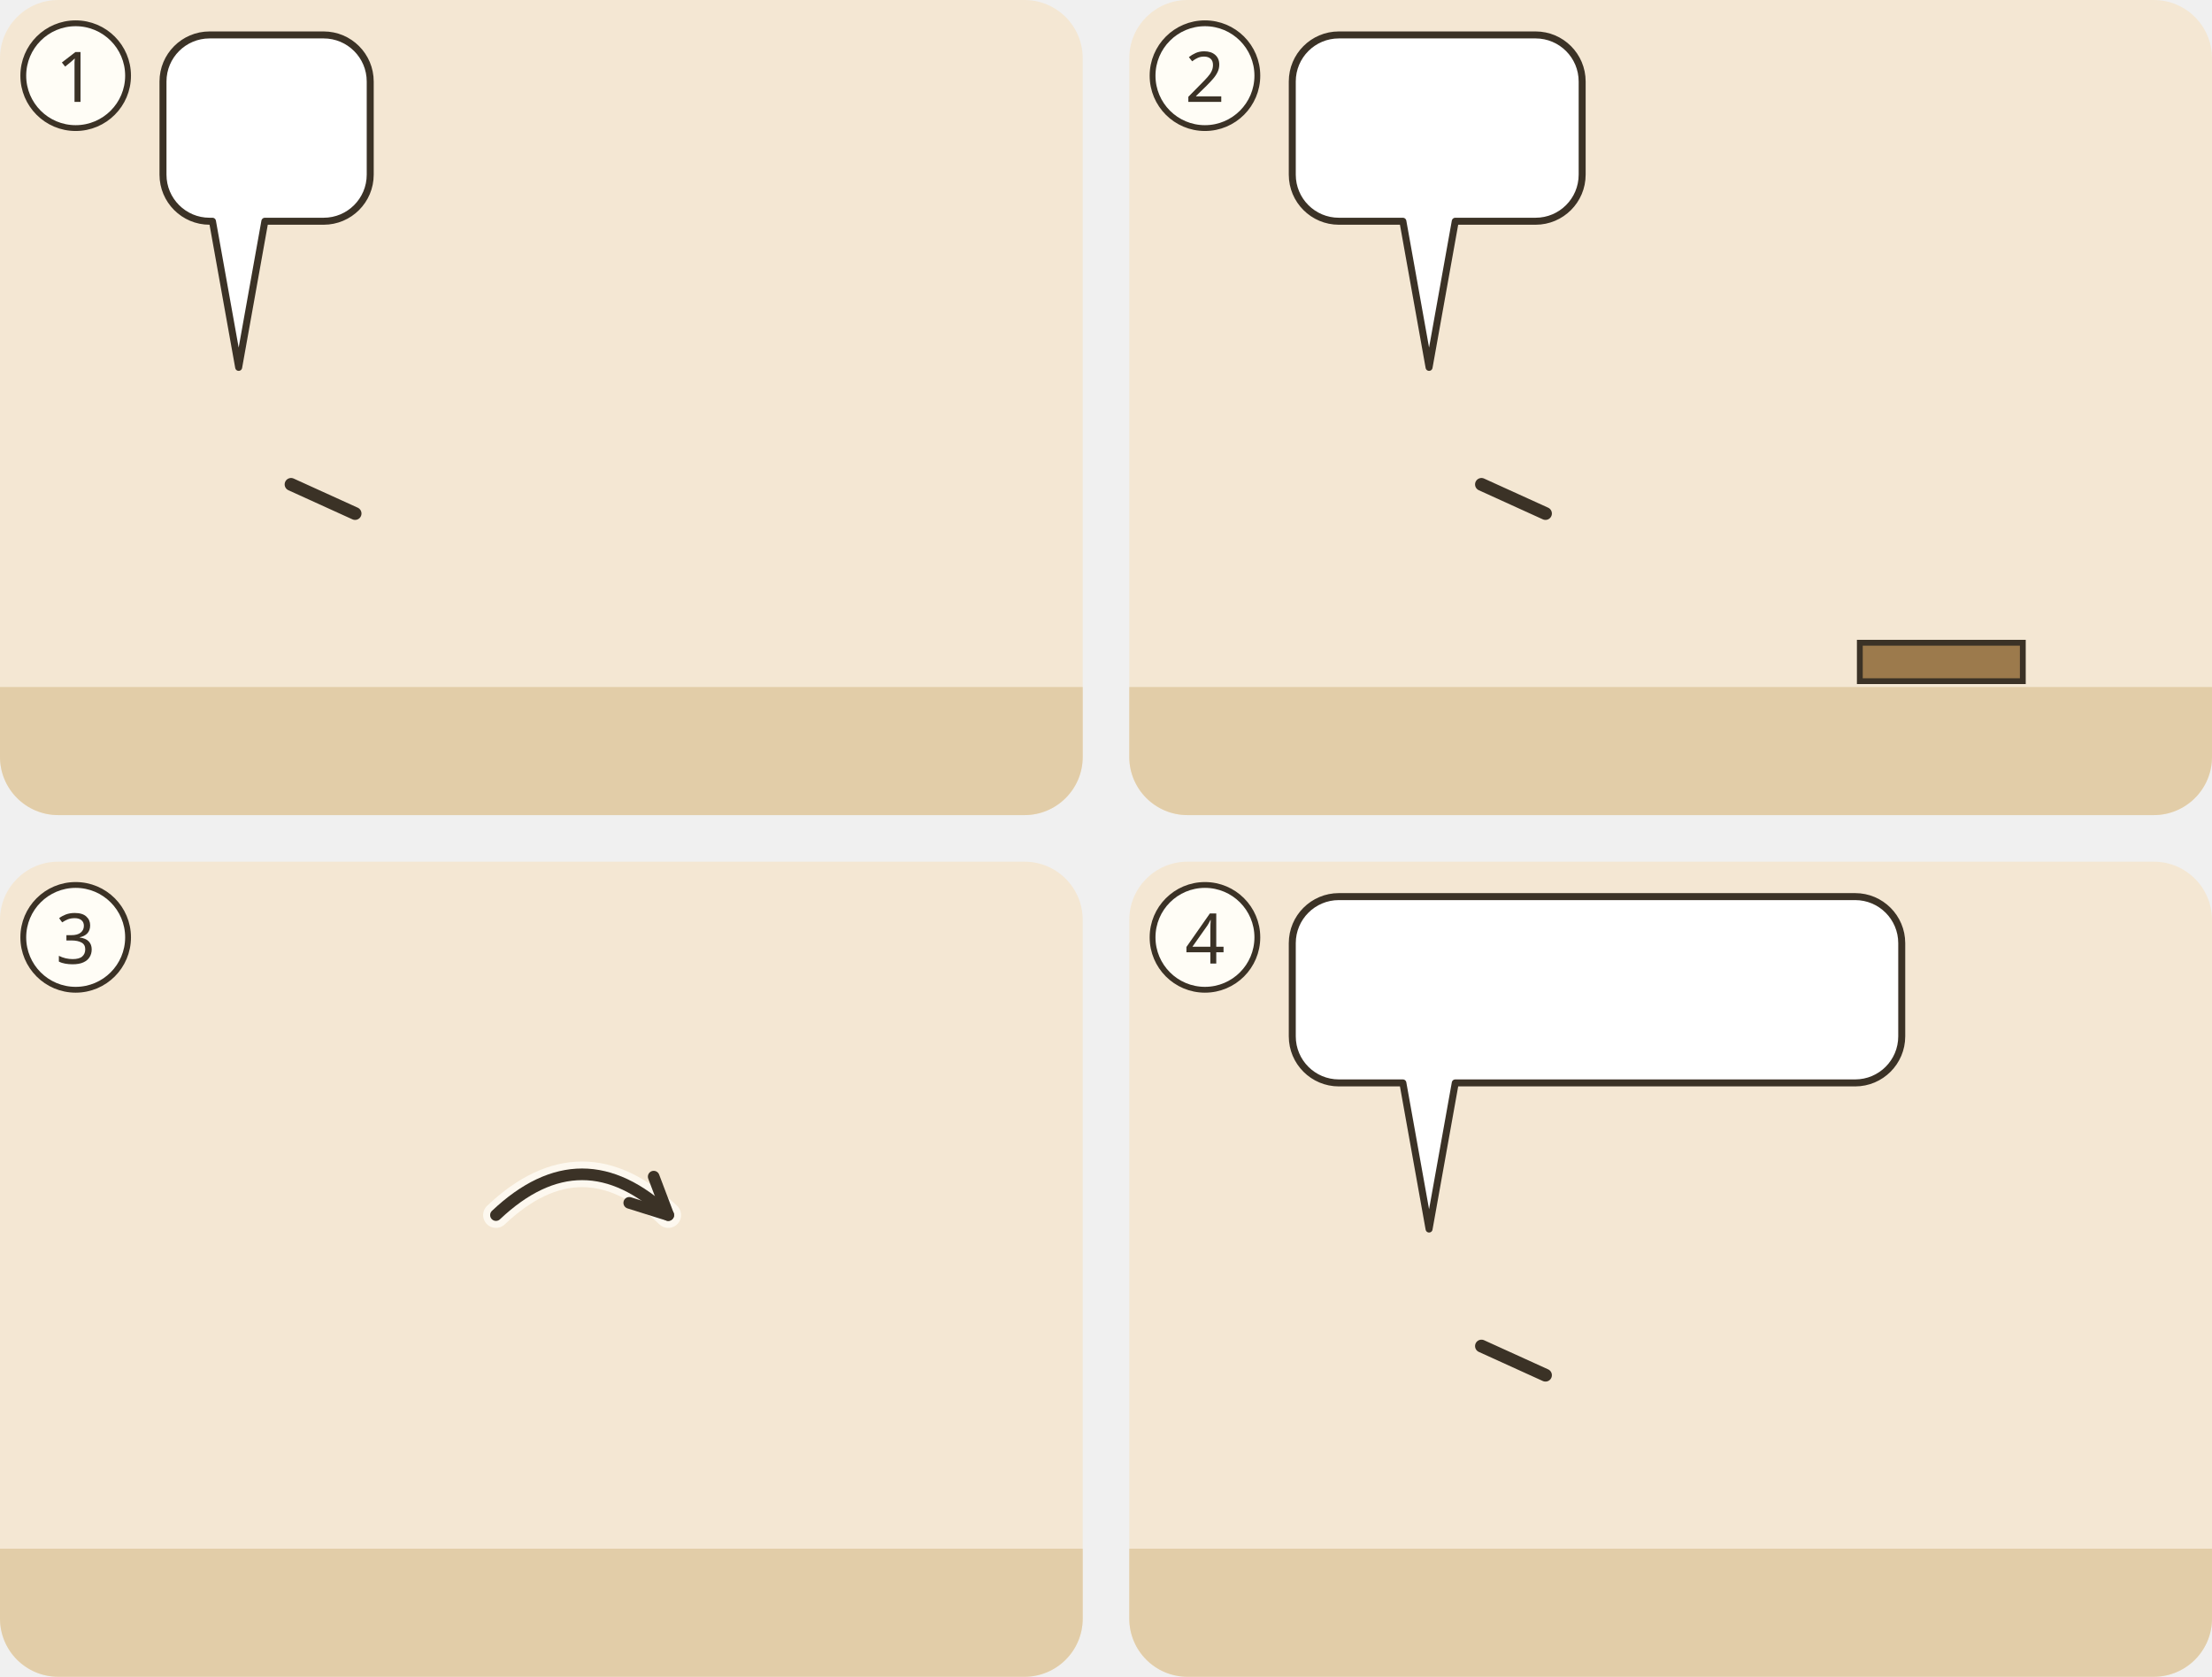
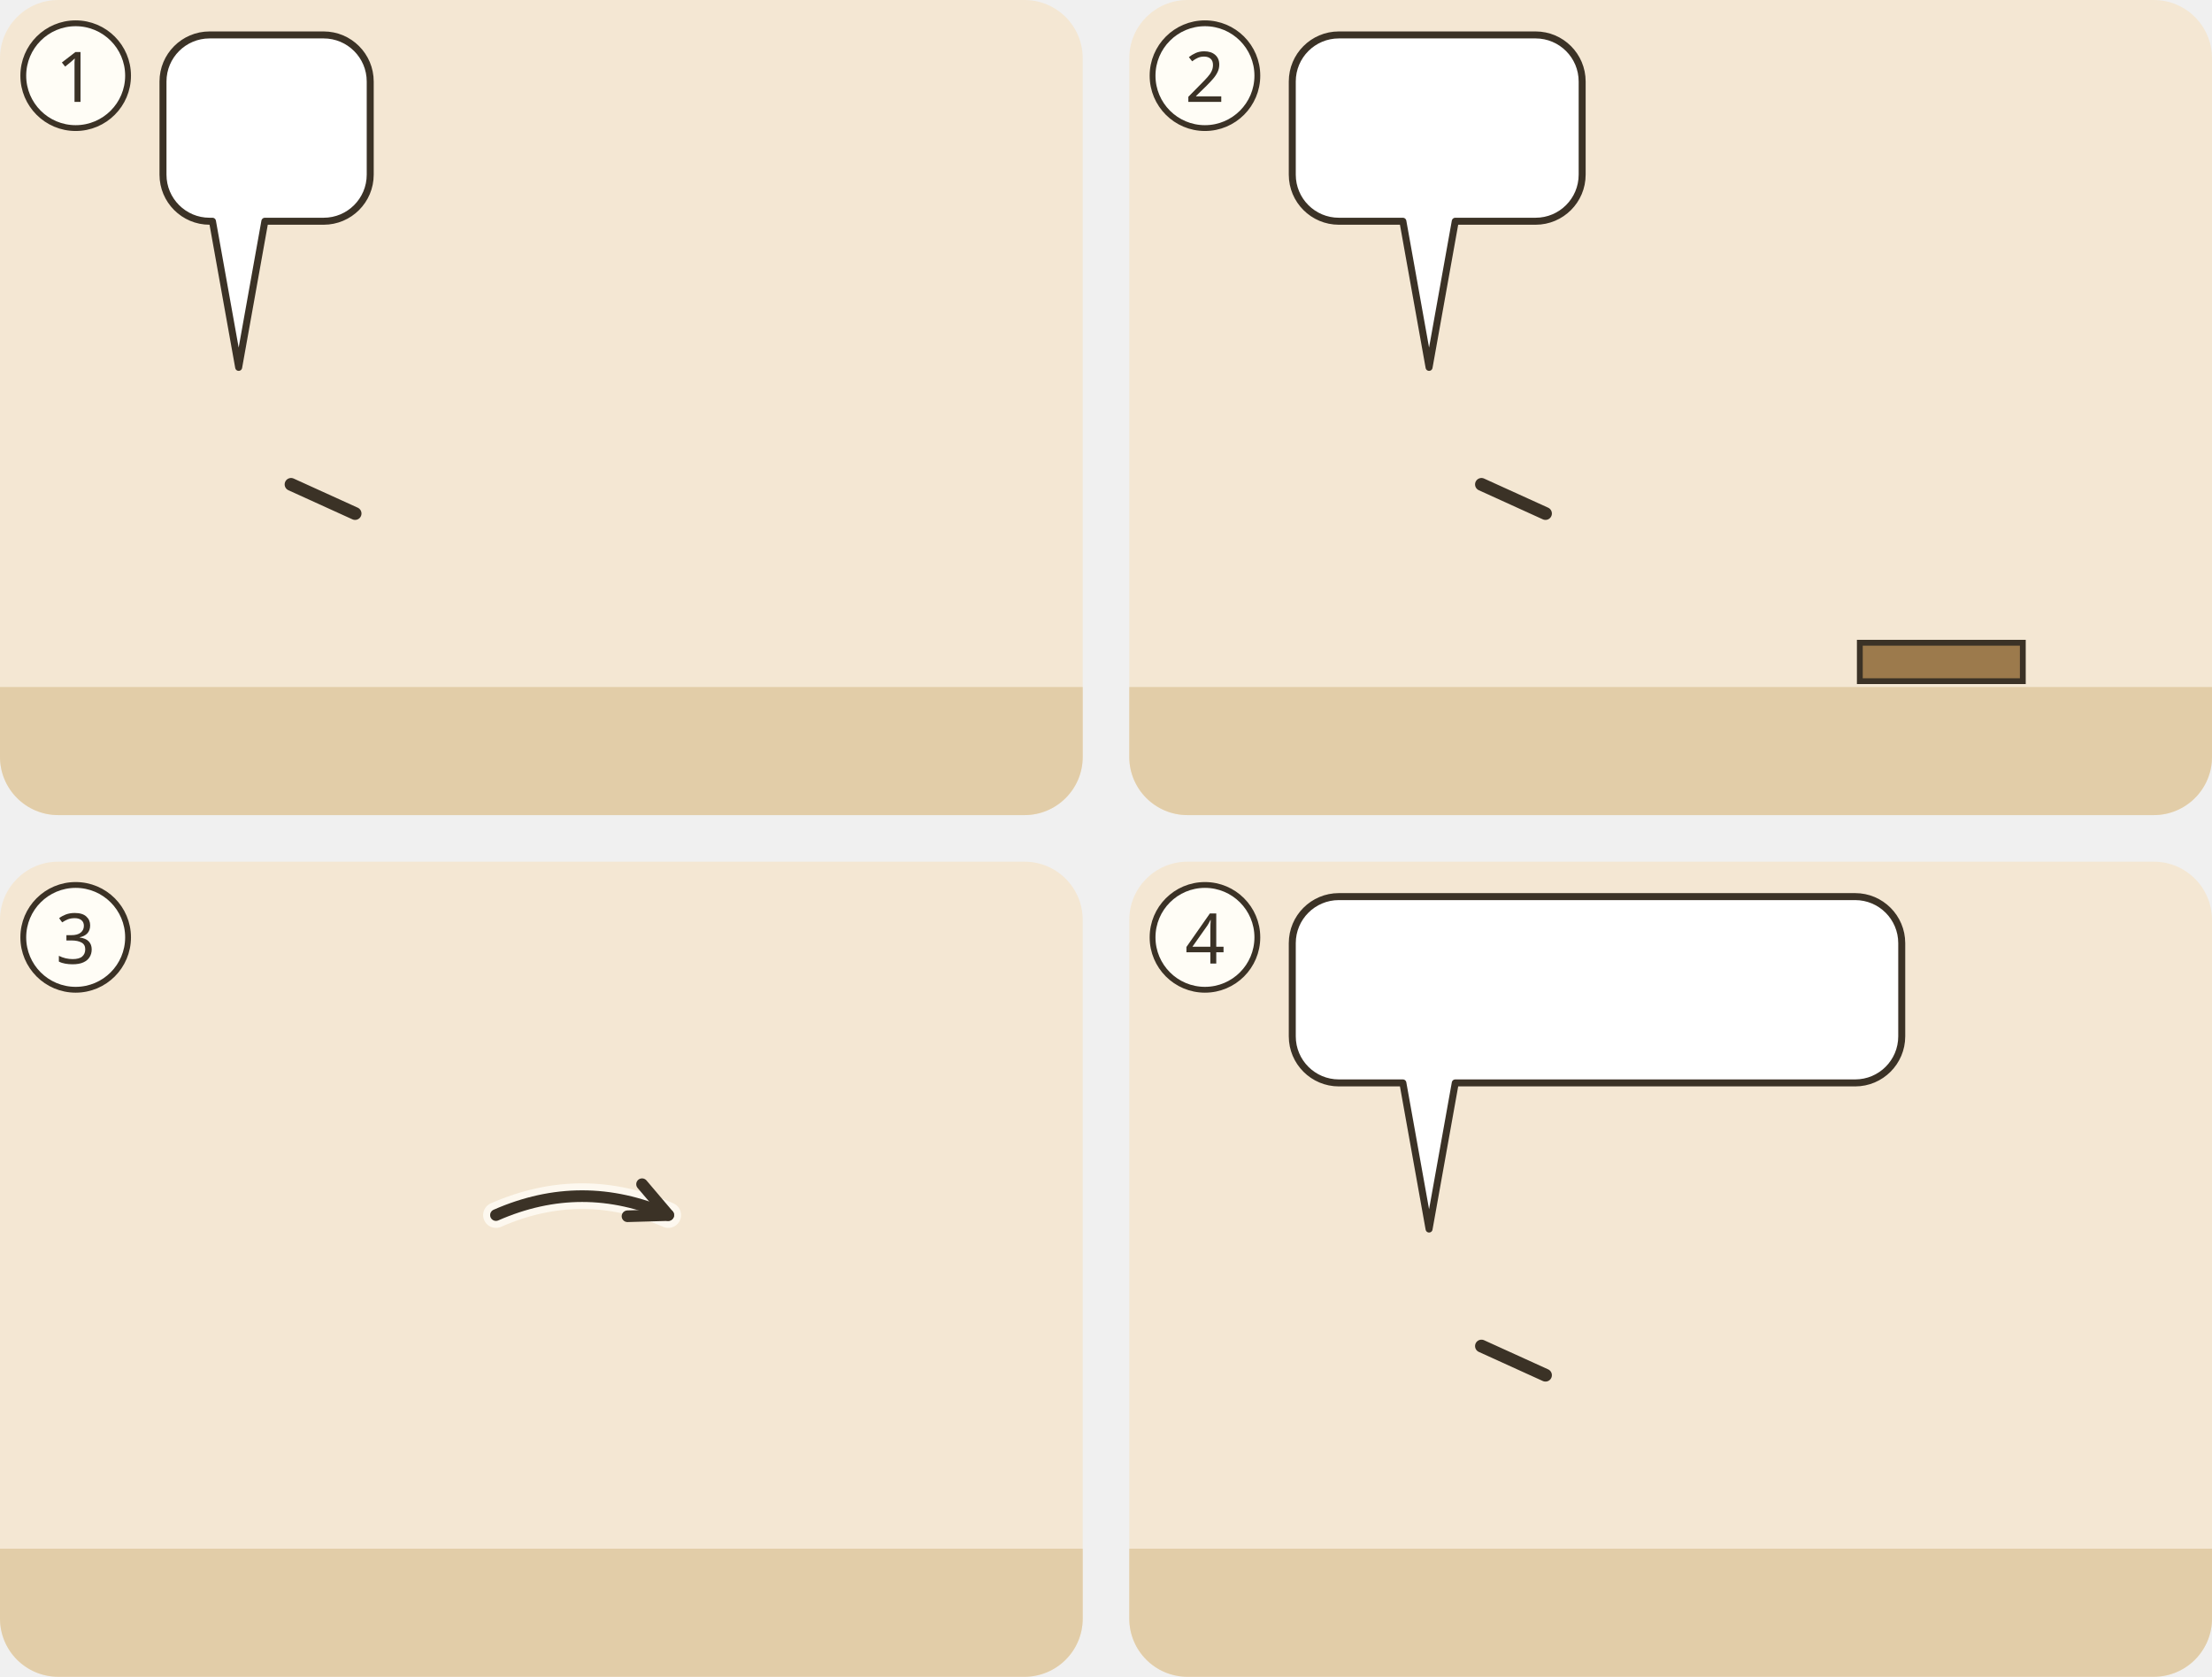
<svg xmlns="http://www.w3.org/2000/svg" viewBox="0 0 380 288">
  <g transform="translate(0 0)">
    <clipPath id="ill-cp-1-0-0">
      <rect width="186" height="140" rx="10" />
    </clipPath>
    <g clip-path="url(#ill-cp-1-0-0)">
      <rect width="186" height="140" fill="#F4E7D3" />
      <rect y="118" width="186" height="22" fill="#E2CDA8" />
      <use href="#ill-haus" x="116" y="61" width="66" height="59" opacity=".8" />
      <use href="#ill-p-jesus" x="26.9" y="58" width="28.1" height="60" />
      <path d="M50.0 83.2L61.0 88.2" stroke="#3B3226" stroke-width="2.2" stroke-linecap="round" />
      <use href="#ill-p-kranker" x="88.8" y="58" width="28.1" height="60" />
      <use href="#ill-matte" x="104.5" y="85.0" width="22" height="9" />
      <use href="#ill-z-vollmacht" x="53.0" y="59.1" width="16" height="24" />
      <g>
        <path d="M36 6H55.6A8 8 0 0 1 63.6 14V30A8 8 0 0 1 55.6 38L45.5 38L41 63.1L36.5 38H36A8 8 0 0 1 28 30V14A8 8 0 0 1 36 6Z" fill="#FFFFFF" stroke="#3B3226" stroke-width="1.2" stroke-linejoin="round" />
        <use href="#ill-z-vergebung" x="34" y="12" width="23.6" height="20" />
      </g>
    </g>
    <circle cx="13" cy="13" r="9" fill="#FFFDF6" stroke="#3B3226" />
    <text x="13" y="17.5" text-anchor="middle" font-family="sans-serif" font-size="12" fill="#3B3226">1</text>
  </g>
  <g transform="translate(194 0)">
    <clipPath id="ill-cp-2-194-0">
      <rect width="186" height="140" rx="10" />
    </clipPath>
    <g clip-path="url(#ill-cp-2-194-0)">
      <rect width="186" height="140" fill="#F4E7D3" />
      <rect y="118" width="186" height="22" fill="#E2CDA8" />
      <use href="#ill-p-jesus" x="37.4" y="58" width="28.1" height="60" />
      <path d="M60.5 83.2L71.5 88.2" stroke="#3B3226" stroke-width="2.2" stroke-linecap="round" />
      <path d="M125.5 110.4h28.0v6.6h-28.0z" fill="#9C7A4C" stroke="#3B3226" stroke-width="1" />
      <svg x="120.4" y="69.2" width="28.1" height="43.1" viewBox="0 0 30 46" overflow="hidden">
        <use href="#ill-p-matthaeus" width="30" height="64" />
      </svg>
      <use href="#ill-muenzen" x="138.2" y="96.2" width="18" height="10" />
      <g>
        <path d="M36 6H69.8A8 8 0 0 1 77.8 14V30A8 8 0 0 1 69.8 38L56 38L51.5 63.1L47 38H36A8 8 0 0 1 28 30V14A8 8 0 0 1 36 6Z" fill="#FFFFFF" stroke="#3B3226" stroke-width="1.2" stroke-linejoin="round" />
        <use href="#ill-z-nachfolgen" x="34" y="12" width="37.8" height="20" />
      </g>
    </g>
    <circle cx="13" cy="13" r="9" fill="#FFFDF6" stroke="#3B3226" />
    <text x="13" y="17.5" text-anchor="middle" font-family="sans-serif" font-size="12" fill="#3B3226">2</text>
  </g>
  <g transform="translate(0 148)">
    <clipPath id="ill-cp-3-0-148">
      <rect width="186" height="140" rx="10" />
    </clipPath>
    <g clip-path="url(#ill-cp-3-0-148)">
      <rect width="186" height="140" fill="#F4E7D3" />
      <rect y="118" width="186" height="22" fill="#E2CDA8" />
      <use href="#ill-p-jairus" x="14.4" y="60" width="27.2" height="58" />
      <use href="#ill-p-jesus" x="64.4" y="60" width="27.2" height="58" />
      <use href="#ill-p-tochter-jairus" x="108.4" y="60" width="27.2" height="58" />
      <use href="#ill-z-leben" x="134" y="63.7" width="18" height="18" />
-       <path d="M85.2 60.7Q100.0 46.7 114.8 60.7" fill="none" stroke="#FFFDF6" stroke-width="4.4" stroke-linecap="round" opacity=".8" />
-       <path d="M85.2 60.7Q100.0 46.7 114.8 60.7" fill="none" stroke="#3B3226" stroke-width="2" stroke-linecap="round" />
-       <path d="M108.1 58.6L114.8 60.7L112.3 54.1" fill="none" stroke="#3B3226" stroke-width="2" stroke-linecap="round" stroke-linejoin="round" />
+       <path d="M85.2 60.7Q100.0 54.2 114.8 60.7" fill="none" stroke="#FFFDF6" stroke-width="4.4" stroke-linecap="round" opacity=".8" />
+       <path d="M85.2 60.7Q100.0 54.2 114.8 60.7" fill="none" stroke="#3B3226" stroke-width="2" stroke-linecap="round" />
+       <path d="M107.8 60.9L114.8 60.7L110.3 55.4" fill="none" stroke="#3B3226" stroke-width="2" stroke-linecap="round" stroke-linejoin="round" />
    </g>
    <circle cx="13" cy="13" r="9" fill="#FFFDF6" stroke="#3B3226" />
    <text x="13" y="17.5" text-anchor="middle" font-family="sans-serif" font-size="12" fill="#3B3226">3</text>
  </g>
  <g transform="translate(194 148)">
    <clipPath id="ill-cp-4-194-148">
      <rect width="186" height="140" rx="10" />
    </clipPath>
    <g clip-path="url(#ill-cp-4-194-148)">
      <rect width="186" height="140" fill="#F4E7D3" />
      <rect y="118" width="186" height="22" fill="#E2CDA8" />
      <use href="#ill-kornfeld" x="0" y="70" width="186" height="70" />
      <use href="#ill-p-jesus" x="37.4" y="58" width="28.1" height="60" />
      <path d="M60.5 83.2L71.5 88.2" stroke="#3B3226" stroke-width="2.2" stroke-linecap="round" />
      <use href="#ill-p-g-juenger" x="120.4" y="58" width="28.1" height="60" />
      <use href="#ill-z-erbarmen" x="62.5" y="54.7" width="24" height="21" />
      <g>
        <path d="M36 6H124.7A8 8 0 0 1 132.7 14V30A8 8 0 0 1 124.7 38L56 38L51.5 63.1L47 38H36A8 8 0 0 1 28 30V14A8 8 0 0 1 36 6Z" fill="#FFFFFF" stroke="#3B3226" stroke-width="1.2" stroke-linejoin="round" />
        <use href="#ill-z-beten" x="34" y="12" width="18.3" height="20" />
        <use href="#ill-gott" x="57.3" y="12" width="20.0" height="20" />
        <use href="#ill-z-daraus" x="82.3" y="12" width="30.0" height="20" />
        <use href="#ill-p-lohnarbeiter" x="117.3" y="12" width="9.4" height="20" />
      </g>
    </g>
    <circle cx="13" cy="13" r="9" fill="#FFFDF6" stroke="#3B3226" />
    <text x="13" y="17.5" text-anchor="middle" font-family="sans-serif" font-size="12" fill="#3B3226">4</text>
  </g>
</svg>
